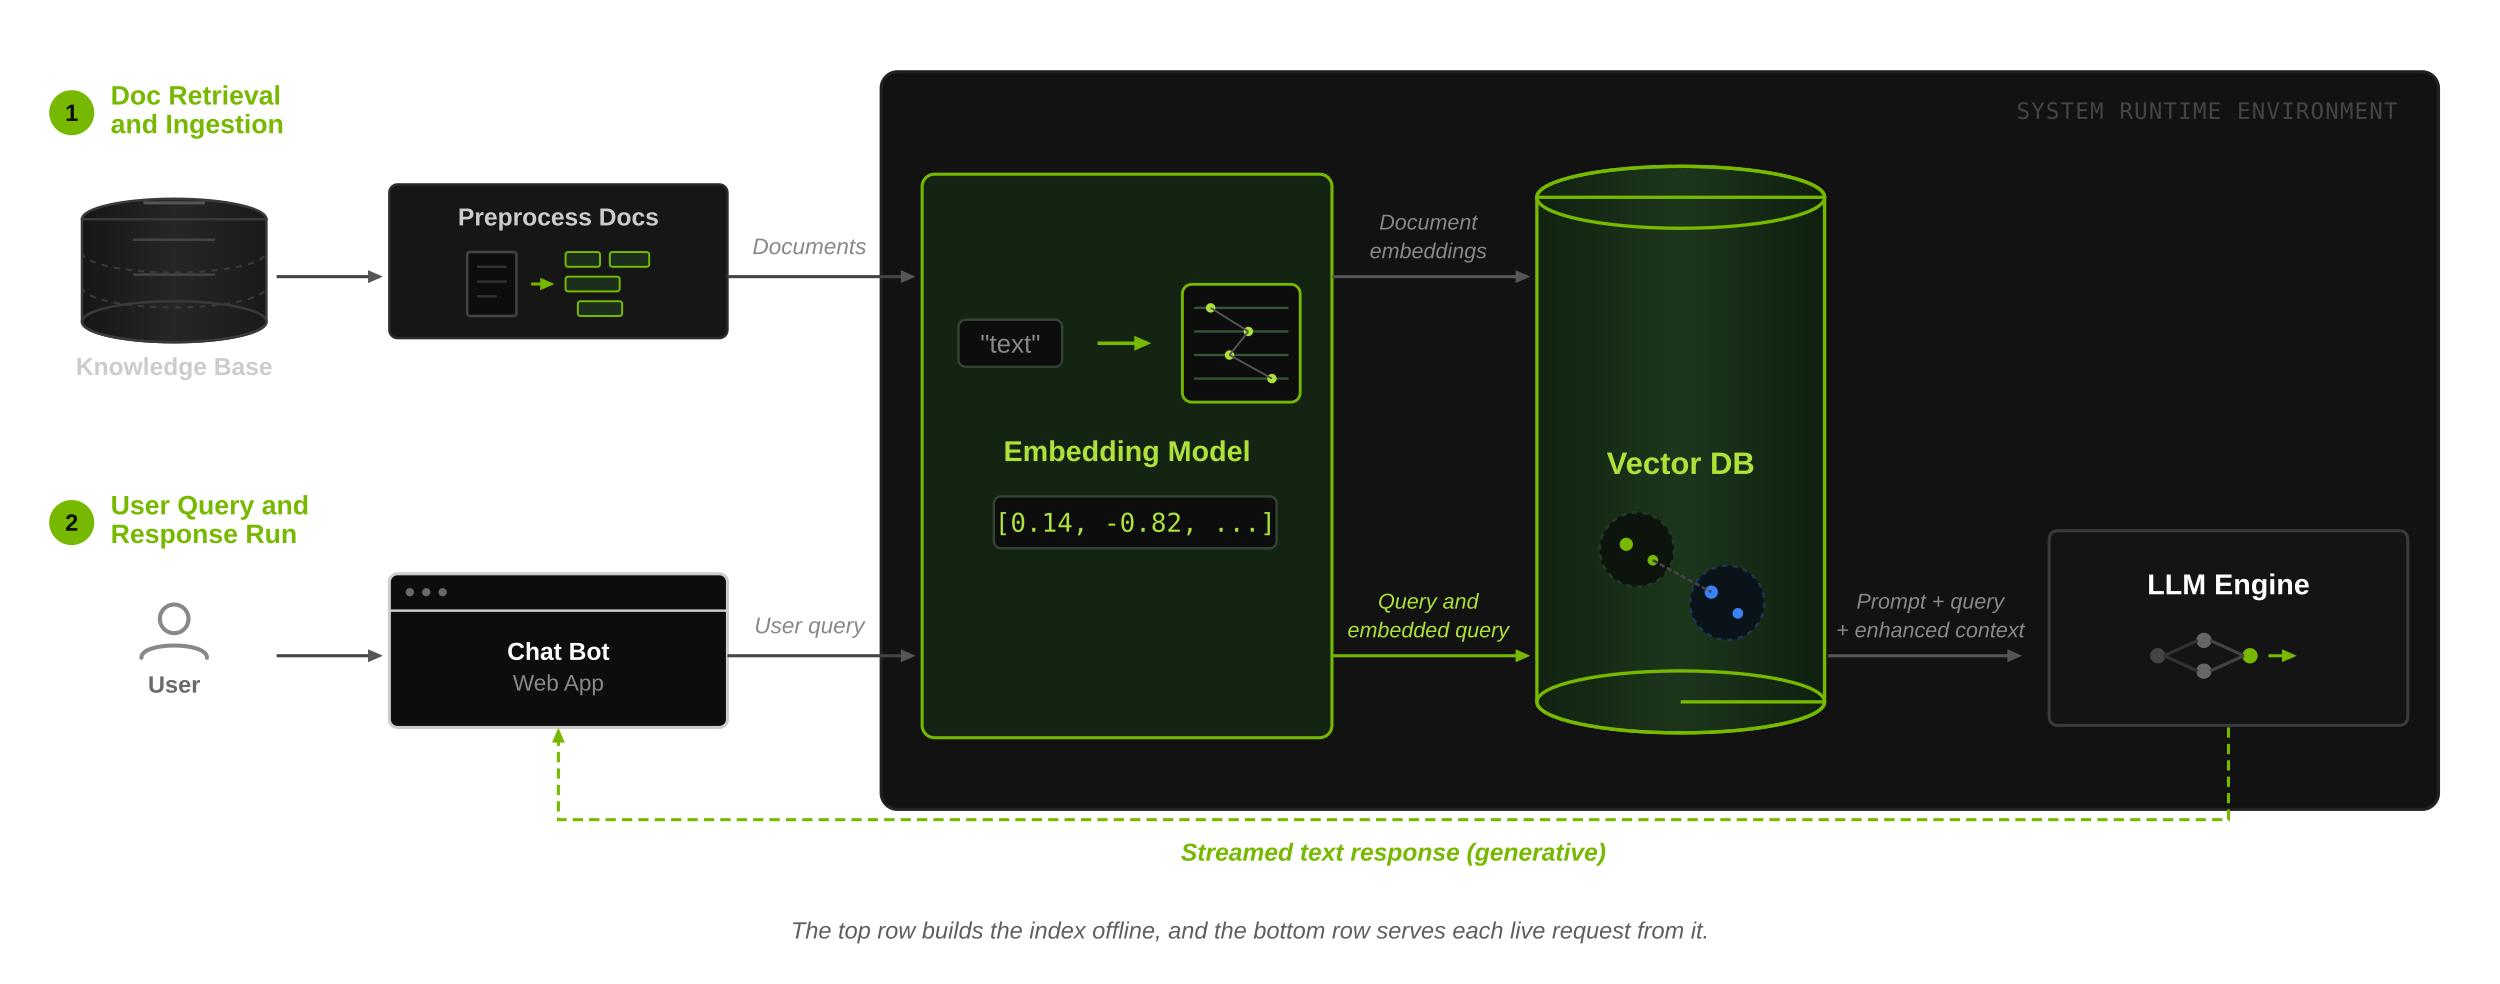
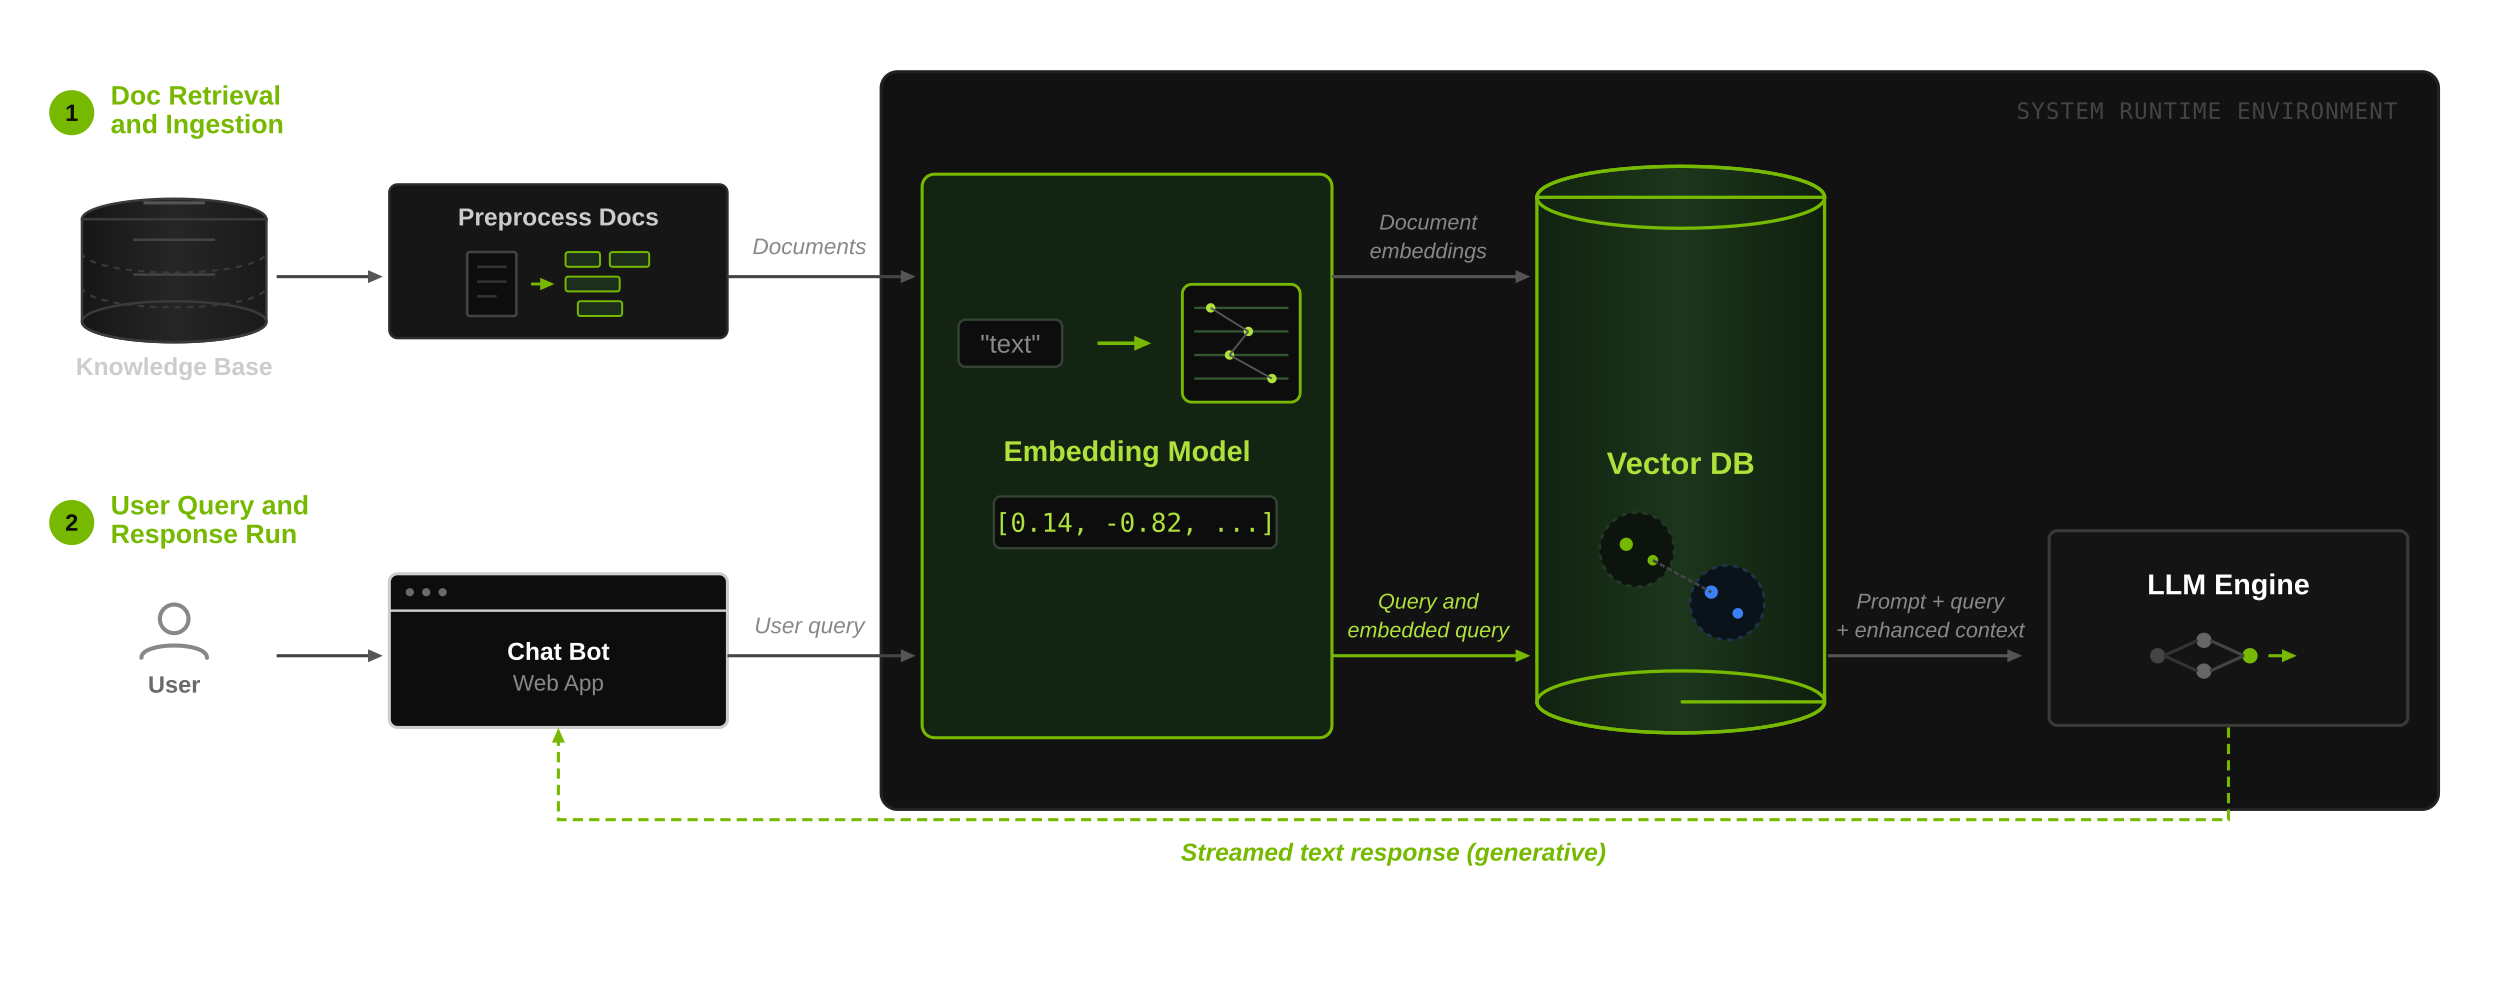
<svg xmlns="http://www.w3.org/2000/svg" class="gfx-dark" viewBox="0 0 1220 480" role="img" aria-label="A RAG architecture split into two timelines. Timeline 1, indexing, runs offline: a knowledge base of documents is preprocessed, embedded by an embedding model, and stored in a vector database. Timeline 2, serving, runs live: a user query reaches a chat app, is embedded, matched against the vector database, and the retrieved context with the query goes to the LLM engine, which streams back a grounded response." preserveAspectRatio="xMidYMid meet" style="width:100%; height:auto; display:block; background:#0d0d0d; border:1px solid #2a2a2a; border-radius:8px; padding:14px; max-width:1100px; margin:1.5rem auto">
  <defs>
    <marker id="rag-arr-gray" viewBox="0 0 10 10" refX="6" refY="5" markerWidth="6" markerHeight="6" orient="auto-start-reverse">
      <path d="M0,1.5 L8,5 L0,8.5 Z" fill="var(--gfx-faint,#555555)" />
    </marker>
    <marker id="rag-arr-green" viewBox="0 0 10 10" refX="6" refY="5" markerWidth="6" markerHeight="6" orient="auto-start-reverse">
      <path d="M0,1.5 L8,5 L0,8.5 Z" fill="var(--gfx-green,#76b900)" />
    </marker>
    <linearGradient id="cylinder-db-grad" x1="0%" y1="0%" x2="100%" y2="0%">
      <stop offset="0%" stop-color="var(--gfx-tint-green,#112211)" />
      <stop offset="50%" stop-color="var(--gfx-tint-green,#1c361c)" />
      <stop offset="100%" stop-color="var(--gfx-tint-green,#0f1f0f)" />
    </linearGradient>
    <linearGradient id="cylinder-kb-grad" x1="0%" y1="0%" x2="100%" y2="0%">
      <stop offset="0%" stop-color="var(--gfx-panel,#161616)" />
      <stop offset="50%" stop-color="var(--gfx-panel,#262626)" />
      <stop offset="100%" stop-color="var(--gfx-panel,#1a1a1a)" />
    </linearGradient>
  </defs>
  <rect x="430" y="35" width="760" height="360" rx="8" fill="var(--gfx-panel,#121212)" stroke="var(--gfx-line,#222222)" stroke-width="1.5" />
  <text x="1170" y="58" font-family="ui-monospace, monospace" font-size="11" fill="var(--gfx-sub,#444444)" text-anchor="end" letter-spacing="0.05em">SYSTEM RUNTIME ENVIRONMENT</text>
  <circle cx="35" cy="55" r="11" fill="var(--gfx-green,#76b900)" />
  <text x="35" y="59" font-family="Arial, sans-serif" font-size="11.5" font-weight="bold" fill="var(--gfx-bg,#0d0d0d)" text-anchor="middle">1</text>
  <text x="54" y="51" font-family="Arial, sans-serif" font-size="13" font-weight="700" fill="var(--gfx-green,#76b900)">Doc Retrieval</text>
  <text x="54" y="65" font-family="Arial, sans-serif" font-size="13" font-weight="700" fill="var(--gfx-green,#76b900)">and Ingestion</text>
  <g transform="translate(40, 95)">
    <ellipse cx="45" cy="12" rx="45" ry="10" fill="url(#cylinder-kb-grad)" stroke="var(--gfx-line,#3a3a3a)" stroke-width="1.2" />
    <path d="M 0 12 L 0 62 A 45 10 0 0 0 90 62 L 90 12 Z" fill="url(#cylinder-kb-grad)" stroke="var(--gfx-line,#3a3a3a)" stroke-width="1.2" />
    <ellipse cx="45" cy="62" rx="45" ry="10" fill="none" stroke="var(--gfx-line,#3a3a3a)" stroke-width="1.2" />
    <path d="M 0 28 A 45 10 0 0 0 90 28" fill="none" stroke="var(--gfx-line,#3a3a3a)" stroke-width="1" stroke-dasharray="3 3" />
    <path d="M 0 45 A 45 10 0 0 0 90 45" fill="none" stroke="var(--gfx-line,#3a3a3a)" stroke-width="1" stroke-dasharray="3 3" />
    <line x1="30" y1="4" x2="60" y2="4" stroke="var(--gfx-faint,#555555)" stroke-width="1.5" />
    <line x1="25" y1="22" x2="65" y2="22" stroke="var(--gfx-sub,#444444)" stroke-width="1.2" />
    <line x1="25" y1="39" x2="65" y2="39" stroke="var(--gfx-sub,#444444)" stroke-width="1.2" />
    <text x="45" y="88" font-family="Arial, sans-serif" font-size="12" font-weight="700" fill="var(--gfx-ink2,#cccccc)" text-anchor="middle">Knowledge Base</text>
  </g>
  <line x1="135" y1="135" x2="185" y2="135" stroke="var(--gfx-sub,#444444)" stroke-width="1.5" marker-end="url(#rag-arr-gray)" />
  <rect x="190" y="90" width="165" height="75" rx="4" fill="var(--gfx-panel,#161616)" stroke="var(--gfx-line,#2c2c2c)" stroke-width="1.2" />
  <text x="272.5" y="110" font-family="Arial, sans-serif" font-size="12" font-weight="700" fill="var(--gfx-ink2,#cccccc)" text-anchor="middle">Preprocess Docs</text>
  <g transform="translate(228, 123) scale(1.2)">
    <rect x="0" y="0" width="20" height="26" rx="1" fill="var(--gfx-bg,#0d0d0d)" stroke="var(--gfx-sub,#444444)" stroke-width="1" />
    <line x1="4" y1="6" x2="16" y2="6" stroke="var(--gfx-line,#333333)" stroke-width="1" />
    <line x1="4" y1="12" x2="16" y2="12" stroke="var(--gfx-line,#333333)" stroke-width="1" />
    <line x1="4" y1="18" x2="12" y2="18" stroke="var(--gfx-line,#333333)" stroke-width="1" />
    <path d="M 26 13 L 34 13" fill="none" stroke="var(--gfx-green,#76b900)" stroke-width="1.2" marker-end="url(#rag-arr-green)" />
    <rect x="40" y="0" width="14" height="6" rx="1" fill="var(--gfx-tint-green,#1c2e1c)" stroke="var(--gfx-green,#76b900)" stroke-width="0.8" />
    <rect x="58" y="0" width="16" height="6" rx="1" fill="var(--gfx-tint-green,#1c2e1c)" stroke="var(--gfx-green,#76b900)" stroke-width="0.8" />
    <rect x="40" y="10" width="22" height="6" rx="1" fill="var(--gfx-tint-green,#1c2e1c)" stroke="var(--gfx-green,#76b900)" stroke-width="0.8" />
    <rect x="45" y="20" width="18" height="6" rx="1" fill="var(--gfx-tint-green,#1c2e1c)" stroke="var(--gfx-green,#76b900)" stroke-width="0.8" />
  </g>
  <line x1="355" y1="135" x2="445" y2="135" stroke="var(--gfx-sub,#444444)" stroke-width="1.5" marker-end="url(#rag-arr-gray)" />
  <text x="395" y="124" font-family="Arial, sans-serif" font-size="11" font-style="italic" fill="var(--gfx-sub,#888888)" text-anchor="middle">Documents</text>
  <circle cx="35" cy="255" r="11" fill="var(--gfx-green,#76b900)" />
  <text x="35" y="259" font-family="Arial, sans-serif" font-size="11.5" font-weight="bold" fill="var(--gfx-bg,#0d0d0d)" text-anchor="middle">2</text>
  <text x="54" y="251" font-family="Arial, sans-serif" font-size="13" font-weight="700" fill="var(--gfx-green,#76b900)">User Query and</text>
  <text x="54" y="265" font-family="Arial, sans-serif" font-size="13" font-weight="700" fill="var(--gfx-green,#76b900)">Response Run</text>
  <g transform="translate(65, 290)">
    <circle cx="20" cy="12" r="7" fill="none" stroke="var(--gfx-sub,#888888)" stroke-width="2" />
    <path d="M4,31 C4,23 36,23 36,31" fill="none" stroke="var(--gfx-sub,#888888)" stroke-width="2" stroke-linecap="round" />
    <text x="20" y="48" font-family="Arial, sans-serif" font-size="11.5" font-weight="700" fill="var(--gfx-faint,#6a6a6a)" text-anchor="middle">User</text>
  </g>
  <line x1="135" y1="320" x2="185" y2="320" stroke="var(--gfx-sub,#444444)" stroke-width="1.5" marker-end="url(#rag-arr-gray)" />
  <rect x="190" y="280" width="165" height="75" rx="4" fill="var(--gfx-bg,#0d0d0d)" stroke="var(--gfx-ink2,#cccccc)" stroke-width="1.5" />
  <line x1="190" y1="298" x2="355" y2="298" stroke="var(--gfx-ink2,#cccccc)" stroke-width="1.2" />
  <circle cx="200" cy="289" r="2" fill="var(--gfx-faint,#6a6a6a)" />
  <circle cx="208" cy="289" r="2" fill="var(--gfx-faint,#6a6a6a)" />
  <circle cx="216" cy="289" r="2" fill="var(--gfx-faint,#6a6a6a)" />
  <text x="272.5" y="322" font-family="Arial, sans-serif" font-size="12" font-weight="700" fill="var(--gfx-ink,#ffffff)" text-anchor="middle">Chat Bot</text>
  <text x="272.5" y="337" font-family="Arial, sans-serif" font-size="11" fill="var(--gfx-sub,#888888)" text-anchor="middle">Web App</text>
  <line x1="355" y1="320" x2="445" y2="320" stroke="var(--gfx-sub,#444444)" stroke-width="1.5" marker-end="url(#rag-arr-gray)" />
  <text x="395" y="309" font-family="Arial, sans-serif" font-size="11" font-style="italic" fill="var(--gfx-sub,#888888)" text-anchor="middle">User query</text>
  <rect x="450" y="85" width="200" height="275" rx="6" fill="var(--gfx-tint-green,#132413)" stroke="var(--gfx-green,#76b900)" stroke-width="1.5" />
  <text x="550" y="225" font-family="Arial, sans-serif" font-size="14" font-weight="700" fill="var(--gfx-green,#aee23a)" text-anchor="middle">Embedding Model</text>
  <g transform="translate(462, 133) scale(1.15)">
    <rect x="5" y="20" width="44" height="20" rx="3" fill="var(--gfx-bg,#0d0d0d)" stroke="var(--gfx-green,#334433)" stroke-width="1" />
    <text x="27" y="34" font-family="Arial, sans-serif" font-size="11" fill="var(--gfx-sub,#888888)" text-anchor="middle">"text"</text>
    <path d="M 64 30 L 85 30" fill="none" stroke="var(--gfx-green,#76b900)" stroke-width="1.5" marker-end="url(#rag-arr-green)" />
    <rect x="100" y="5" width="50" height="50" rx="4" fill="var(--gfx-bg,#0d0d0d)" stroke="var(--gfx-green,#76b900)" stroke-width="1.2" />
    <line x1="105" y1="15" x2="145" y2="15" stroke="var(--gfx-green,#335533)" stroke-width="1" />
    <line x1="105" y1="25" x2="145" y2="25" stroke="var(--gfx-green,#335533)" stroke-width="1" />
    <line x1="105" y1="35" x2="145" y2="35" stroke="var(--gfx-green,#335533)" stroke-width="1" />
    <line x1="105" y1="45" x2="145" y2="45" stroke="var(--gfx-green,#335533)" stroke-width="1" />
    <circle cx="112" cy="15" r="2" fill="var(--gfx-green,#aee23a)" />
    <circle cx="128" cy="25" r="2" fill="var(--gfx-green,#aee23a)" />
    <circle cx="120" cy="35" r="2" fill="var(--gfx-green,#aee23a)" />
    <circle cx="138" cy="45" r="2" fill="var(--gfx-green,#aee23a)" />
    <line x1="112" y1="15" x2="128" y2="25" stroke="var(--gfx-faint,#555555)" stroke-width="0.8" />
    <line x1="128" y1="25" x2="120" y2="35" stroke="var(--gfx-faint,#555555)" stroke-width="0.8" />
    <line x1="120" y1="35" x2="138" y2="45" stroke="var(--gfx-faint,#555555)" stroke-width="0.8" />
    <rect x="20" y="95" width="120" height="22" rx="3" fill="var(--gfx-bg,#0d0d0d)" stroke="var(--gfx-green,#334433)" stroke-width="1" />
    <text x="80" y="110" font-family="ui-monospace, monospace" font-size="11" fill="var(--gfx-green,#aee23a)" text-anchor="middle">[0.14, -0.82, ...]</text>
  </g>
  <line x1="650" y1="135" x2="745" y2="135" stroke="var(--gfx-faint,#555555)" stroke-width="1.5" marker-end="url(#rag-arr-gray)" />
  <text x="697" y="112" font-family="Arial, sans-serif" font-size="10.5" font-style="italic" fill="var(--gfx-sub,#888888)" text-anchor="middle">Document</text>
  <text x="697" y="126" font-family="Arial, sans-serif" font-size="10.5" font-style="italic" fill="var(--gfx-sub,#888888)" text-anchor="middle">embeddings</text>
  <line x1="650" y1="320" x2="745" y2="320" stroke="var(--gfx-green,#76b900)" stroke-width="1.5" marker-end="url(#rag-arr-green)" />
  <text x="697" y="297" font-family="Arial, sans-serif" font-size="10.5" font-style="italic" fill="var(--gfx-green,#aee23a)" text-anchor="middle">Query and</text>
  <text x="697" y="311" font-family="Arial, sans-serif" font-size="10.5" font-style="italic" fill="var(--gfx-green,#aee23a)" text-anchor="middle">embedded query</text>
  <g transform="translate(750, 79) scale(1.08)">
    <ellipse cx="65" cy="16" rx="65" ry="14" fill="url(#cylinder-db-grad)" stroke="var(--gfx-green,#76b900)" stroke-width="1.5" />
    <path d="M 0 16 L 0 244 A 65 14 0 0 0 130 244 L 65 244 L 130 244 L 130 16 Z" fill="url(#cylinder-db-grad)" stroke="var(--gfx-green,#76b900)" stroke-width="1.5" />
    <ellipse cx="65" cy="244" rx="65" ry="14" fill="none" stroke="var(--gfx-green,#76b900)" stroke-width="1.5" />
    <ellipse cx="65" cy="16" rx="65" ry="14" fill="none" stroke="var(--gfx-green,#76b900)" stroke-width="1.5" />
    <text x="65" y="141" font-family="Arial, sans-serif" font-size="14" font-weight="700" fill="var(--gfx-green,#aee23a)" text-anchor="middle">Vector DB</text>
    <g transform="translate(26, 156) scale(1.2)">
      <circle cx="16" cy="16" r="14" fill="var(--gfx-tint-green,#0d140d)" stroke="var(--gfx-green,#223a22)" stroke-width="1" stroke-dasharray="2 2" />
      <circle cx="50" cy="36" r="14" fill="var(--gfx-tint-blue,#0a121a)" stroke="var(--gfx-tint-blue,#1d344d)" stroke-width="1" stroke-dasharray="2 2" />
      <circle cx="12" cy="14" r="2.5" fill="var(--gfx-green,#76b900)" />
      <circle cx="22" cy="20" r="2" fill="var(--gfx-green,#76b900)" />
      <circle cx="44" cy="32" r="2.5" fill="var(--gfx-blue,#3b82f6)" />
      <circle cx="54" cy="40" r="2" fill="var(--gfx-blue,#3b82f6)" />
      <line x1="22" y1="20" x2="44" y2="32" stroke="var(--gfx-sub,#444444)" stroke-width="1" stroke-dasharray="2 1" />
    </g>
  </g>
  <line x1="892" y1="320" x2="985" y2="320" stroke="var(--gfx-faint,#555555)" stroke-width="1.5" marker-end="url(#rag-arr-gray)" />
  <text x="942" y="297" font-family="Arial, sans-serif" font-size="10.5" font-style="italic" fill="var(--gfx-sub,#888888)" text-anchor="middle">Prompt + query</text>
  <text x="942" y="311" font-family="Arial, sans-serif" font-size="10.5" font-style="italic" fill="var(--gfx-sub,#888888)" text-anchor="middle">+ enhanced context</text>
  <rect x="1000" y="259" width="175" height="95" rx="4" fill="var(--gfx-panel,#141414)" stroke="var(--gfx-line,#3a3a3a)" stroke-width="1.5" />
  <text x="1087.5" y="290" font-family="Arial, sans-serif" font-size="14" font-weight="700" fill="var(--gfx-ink,#ffffff)" text-anchor="middle">LLM Engine</text>
  <g transform="translate(1038, 305) scale(1.5)">
    <circle cx="10" cy="10" r="2.5" fill="var(--gfx-sub,#444444)" />
    <circle cx="25" cy="5" r="2.5" fill="var(--gfx-faint,#666666)" />
    <circle cx="25" cy="15" r="2.5" fill="var(--gfx-faint,#666666)" />
    <circle cx="40" cy="10" r="2.5" fill="var(--gfx-green,#76b900)" />
    <line x1="12" y1="10" x2="23" y2="5" stroke="var(--gfx-line,#333333)" stroke-width="1" />
    <line x1="12" y1="10" x2="23" y2="15" stroke="var(--gfx-line,#333333)" stroke-width="1" />
    <line x1="27" y1="5" x2="38" y2="10" stroke="var(--gfx-sub,#444444)" stroke-width="1" />
    <line x1="27" y1="15" x2="38" y2="10" stroke="var(--gfx-sub,#444444)" stroke-width="1" />
    <path d="M 46 10 L 54 10" fill="none" stroke="var(--gfx-green,#76b900)" stroke-width="1" marker-end="url(#rag-arr-green)" />
  </g>
  <path d="M 1087.5 355 L 1087.5 400 L 272.5 400 L 272.5 357" fill="none" stroke="var(--gfx-green,#76b900)" stroke-width="1.5" stroke-dasharray="5 3" marker-end="url(#rag-arr-green)" />
  <text x="680" y="420" font-family="Arial, sans-serif" font-size="12" font-style="italic" fill="var(--gfx-green,#76b900)" text-anchor="middle" font-weight="700">Streamed text response (generative)</text>
-   <text x="610" y="458" text-anchor="middle" font-family="Arial, sans-serif" font-size="11.5" fill="var(--gfx-faint,#5e5e5e)" font-style="italic">The top row builds the index offline, and the bottom row serves each live request from it.</text>
</svg>
